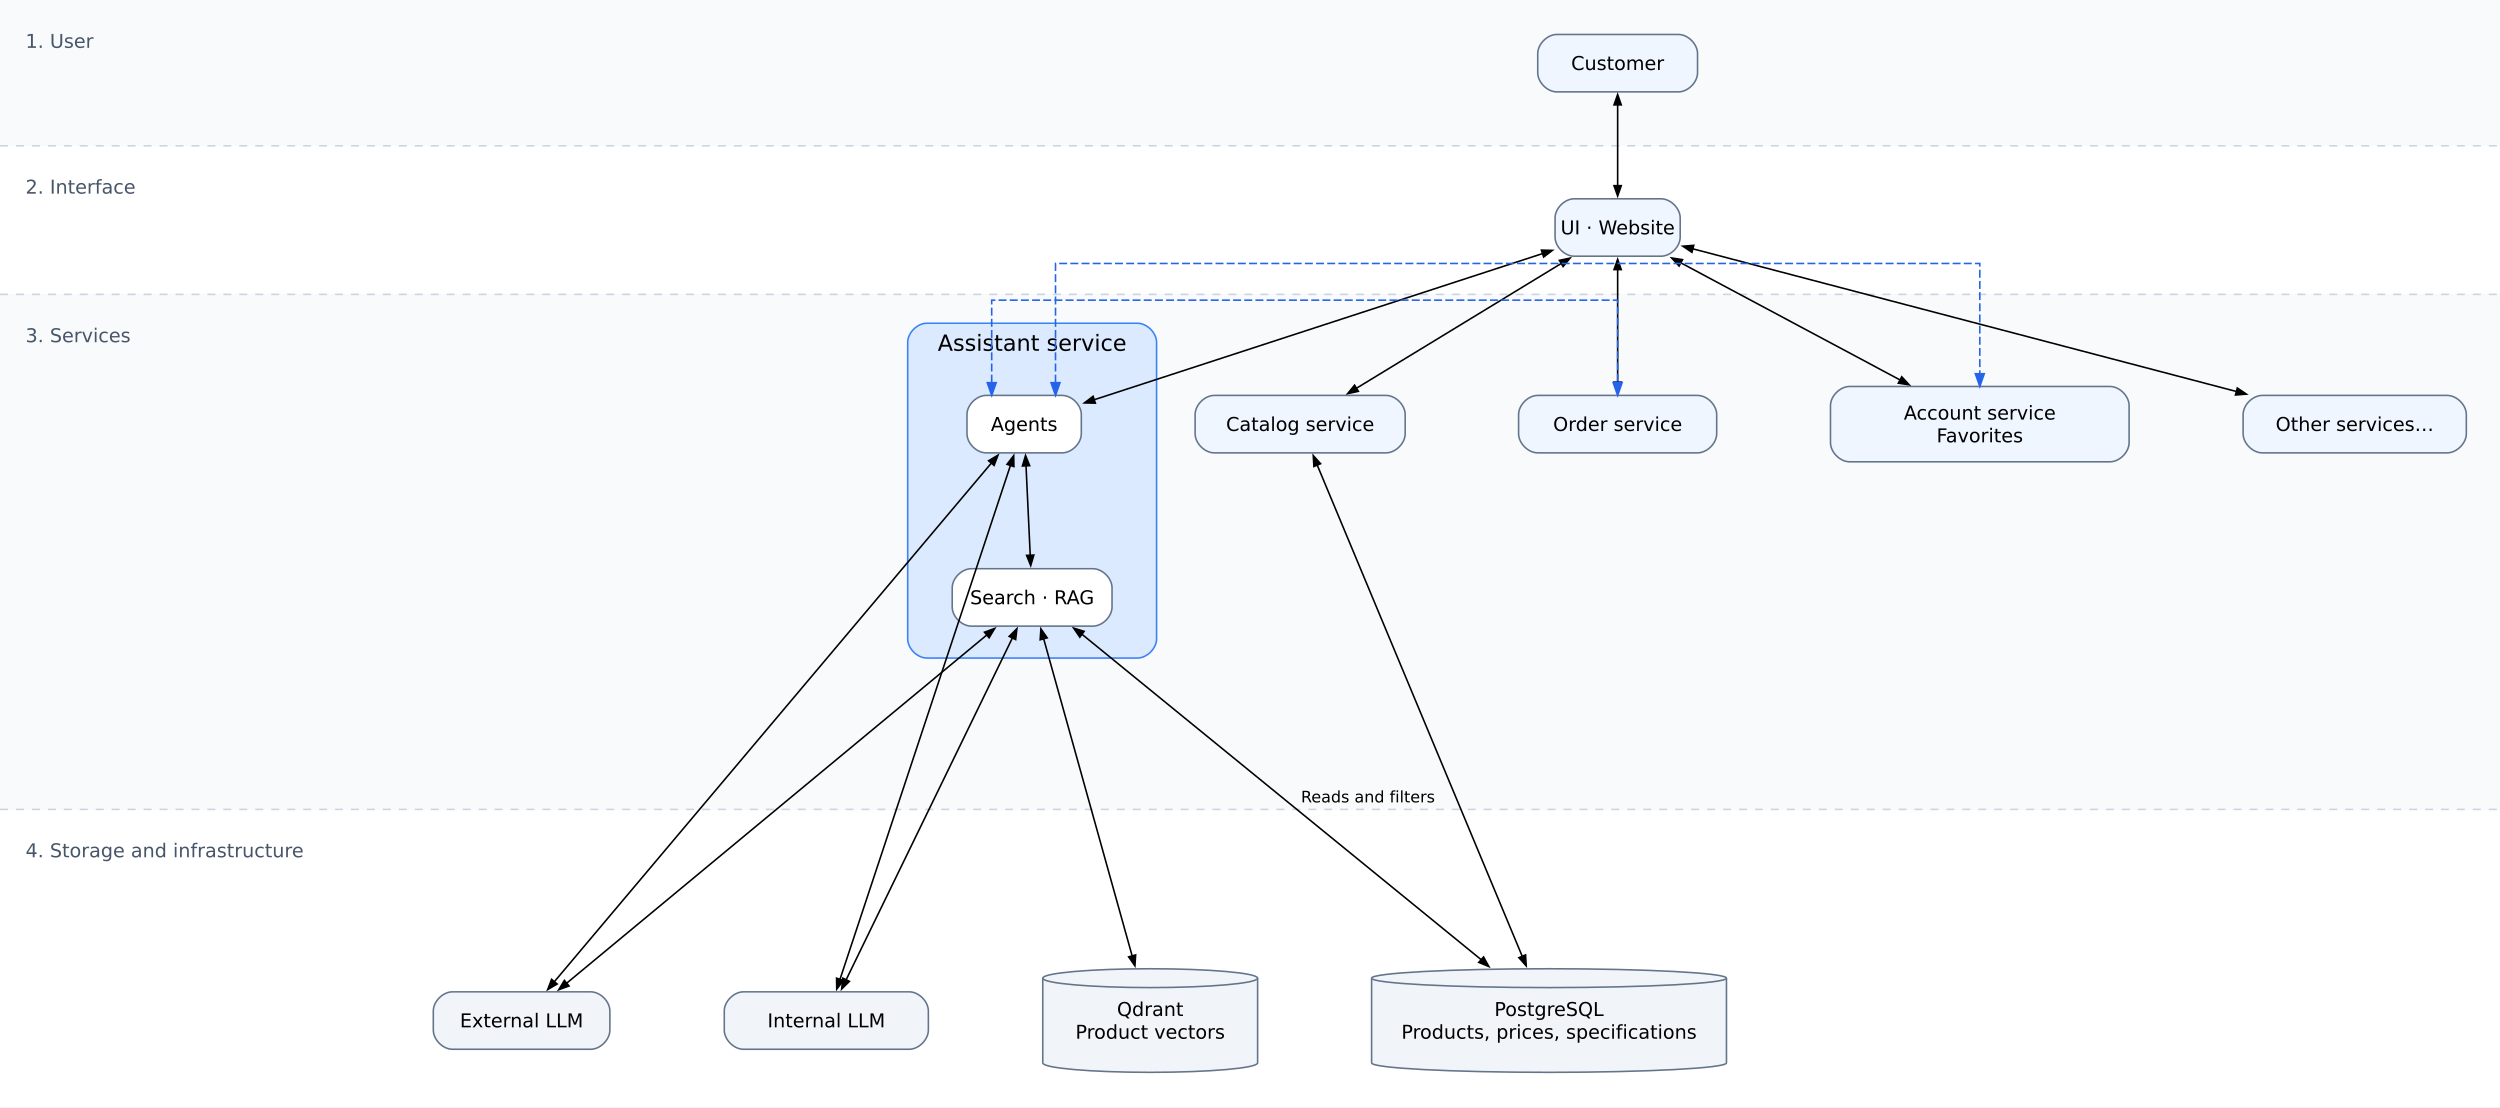
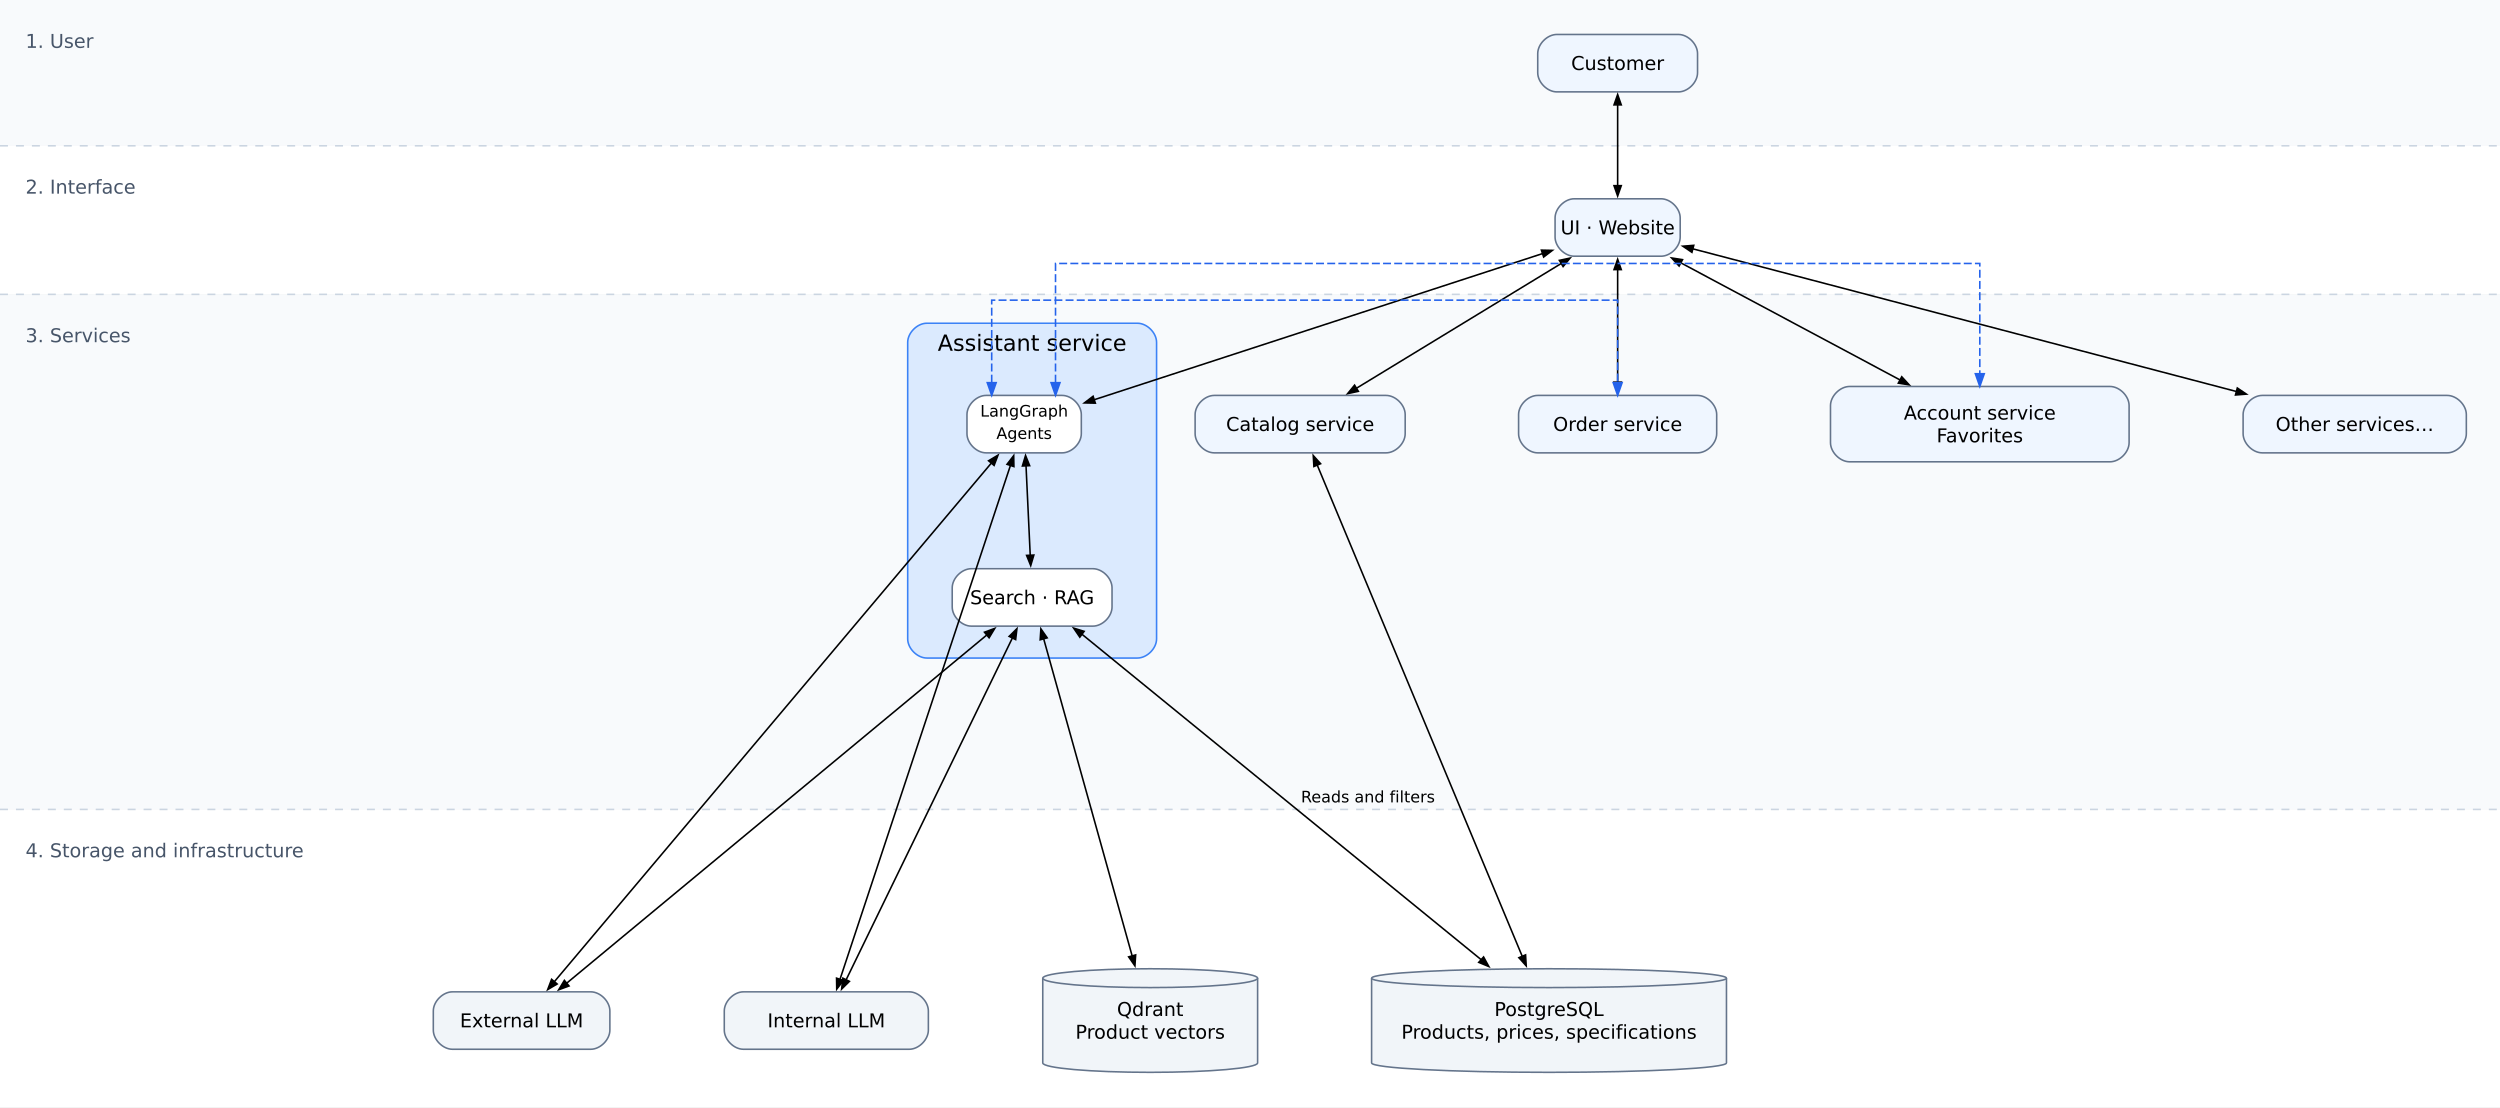
<svg xmlns="http://www.w3.org/2000/svg" width="1567.0" height="694.0" viewBox="0 0 1567.0 694.0">
  <rect x="0" y="0" width="1567.0" height="91.38" fill="#f8fafc" />
  <text x="16" y="30" font-family="DejaVu Sans" font-size="12" fill="#475569">1. User</text>
  <rect x="0" y="91.38" width="1567.0" height="93.125" fill="#ffffff" />
  <line x1="0" x2="1567.0" y1="91.38" y2="91.38" stroke="#cbd5e1" stroke-dasharray="5 5" />
  <text x="16" y="121.38" font-family="DejaVu Sans" font-size="12" fill="#475569">2. Interface</text>
  <rect x="0" y="184.505" width="1567.0" height="322.84" fill="#f8fafc" />
  <line x1="0" x2="1567.0" y1="184.505" y2="184.505" stroke="#cbd5e1" stroke-dasharray="5 5" />
  <text x="16" y="214.505" font-family="DejaVu Sans" font-size="12" fill="#475569">3. Services</text>
  <rect x="0" y="507.345" width="1567.0" height="186.655" fill="#ffffff" />
  <line x1="0" x2="1567.0" y1="507.345" y2="507.345" stroke="#cbd5e1" stroke-dasharray="5 5" />
  <text x="16" y="537.345" font-family="DejaVu Sans" font-size="12" fill="#475569">4. Storage and infrastructure</text>
  <g transform="translate(250 0)">
    <g id="graph0" class="graph" transform="scale(1 1) rotate(0) translate(21.6 672.14)">
      <g id="clust1" class="cluster">
        <path fill="#dbeafe" stroke="#3b82f6" d="M309.34,-259.68C309.34,-259.68 441.34,-259.68 441.34,-259.68 447.34,-259.68 453.34,-265.68 453.34,-271.68 453.34,-271.68 453.34,-457.54 453.34,-457.54 453.34,-463.54 447.34,-469.54 441.34,-469.54 441.34,-469.54 309.34,-469.54 309.34,-469.54 303.34,-469.54 297.34,-463.54 297.34,-457.54 297.34,-457.54 297.34,-271.68 297.34,-271.68 297.34,-265.68 303.34,-259.68 309.34,-259.68" />
        <text xml:space="preserve" text-anchor="middle" x="375.34" y="-452.24" font-family="DejaVu Sans" font-size="14.00">Assistant service</text>
      </g>
      <g id="node1" class="node">
        <path fill="#eff6ff" stroke="#64748b" d="M780.42,-650.54C780.42,-650.54 704.25,-650.54 704.25,-650.54 698.25,-650.54 692.25,-644.54 692.25,-638.54 692.25,-638.54 692.25,-626.54 692.25,-626.54 692.25,-620.54 698.25,-614.54 704.25,-614.54 704.25,-614.54 780.42,-614.54 780.42,-614.54 786.42,-614.54 792.42,-620.54 792.42,-626.54 792.42,-626.54 792.42,-638.54 792.42,-638.54 792.42,-644.54 786.42,-650.54 780.42,-650.54" />
        <text xml:space="preserve" text-anchor="middle" x="742.34" y="-628.26" font-family="DejaVu Sans" font-size="12.00">Customer</text>
      </g>
      <g id="node2" class="node">
        <path fill="#eff6ff" stroke="#64748b" d="M769.55,-547.54C769.55,-547.54 715.12,-547.54 715.12,-547.54 709.12,-547.54 703.12,-541.54 703.12,-535.54 703.12,-535.54 703.12,-523.54 703.12,-523.54 703.12,-517.54 709.12,-511.54 715.12,-511.54 715.12,-511.54 769.55,-511.54 769.55,-511.54 775.55,-511.54 781.55,-517.54 781.55,-523.54 781.55,-523.54 781.55,-535.54 781.55,-535.54 781.55,-541.54 775.55,-547.54 769.55,-547.54" />
        <text xml:space="preserve" text-anchor="middle" x="742.34" y="-525.26" font-family="DejaVu Sans" font-size="12.00">UI · Website</text>
      </g>
      <g id="edge9" class="edge">
        <path fill="none" stroke="black" d="M742.34,-606.48 L742.34,-555.43" />
        <polygon fill="#000000" stroke="#000000" points="740.06,-606.39 742.34,-612.89 744.61,-606.39 740.06,-606.39" />
        <polygon fill="#000000" stroke="#000000" points="744.61,-555.77 742.34,-549.27 740.06,-555.77 744.61,-555.77" />
      </g>
      <g id="node3" class="node">
        <path fill="white" stroke="#64748b" d="M394.17,-424.29C394.17,-424.29 346.5,-424.29 346.5,-424.29 340.5,-424.29 334.5,-418.29 334.5,-412.29 334.5,-412.29 334.5,-400.29 334.5,-400.29 334.5,-394.29 340.5,-388.29 346.5,-388.29 346.5,-388.29 394.17,-388.29 394.17,-388.29 400.17,-388.29 406.17,-394.29 406.17,-400.29 406.17,-400.29 406.17,-412.29 406.17,-412.29 406.17,-418.29 400.17,-424.29 394.17,-424.29" />
-         <text xml:space="preserve" text-anchor="middle" x="370.34" y="-402.01" font-family="DejaVu Sans" font-size="12.00">Agents</text>
+         <text xml:space="preserve" text-anchor="middle" x="370.34" y="-411" font-family="DejaVu Sans" font-size="10">LangGraph</text>
+         <text xml:space="preserve" text-anchor="middle" x="370.34" y="-397" font-family="DejaVu Sans" font-size="10">Agents</text>
      </g>
      <g id="edge10" class="edge">
        <path fill="none" stroke="black" d="M695.39,-513.24 L414.07,-421.54" />
        <polygon fill="#000000" stroke="#000000" points="694.55,-515.36 701.44,-515.21 695.96,-511.03 694.55,-515.36" />
        <polygon fill="#000000" stroke="#000000" points="414.96,-419.44 408.08,-419.59 413.55,-423.77 414.96,-419.44" />
      </g>
      <g id="node5" class="node">
        <path fill="#eff6ff" stroke="#64748b" d="M597.17,-424.29C597.17,-424.29 489.5,-424.29 489.5,-424.29 483.5,-424.29 477.5,-418.29 477.5,-412.29 477.5,-412.29 477.5,-400.29 477.5,-400.29 477.5,-394.29 483.5,-388.29 489.5,-388.29 489.5,-388.29 597.17,-388.29 597.17,-388.29 603.17,-388.29 609.17,-394.29 609.17,-400.29 609.17,-400.29 609.17,-412.29 609.17,-412.29 609.17,-418.29 603.17,-424.29 597.17,-424.29" />
        <text xml:space="preserve" text-anchor="middle" x="543.34" y="-402.01" font-family="DejaVu Sans" font-size="12.00">Catalog service</text>
      </g>
      <g id="edge11" class="edge">
        <path fill="none" stroke="black" d="M707.37,-507.23 L578.33,-428.61" />
        <polygon fill="#000000" stroke="#000000" points="705.8,-508.94 712.53,-510.38 708.16,-505.05 705.8,-508.94" />
        <polygon fill="#000000" stroke="#000000" points="579.82,-426.85 573.09,-425.41 577.45,-430.74 579.82,-426.85" />
      </g>
      <g id="node6" class="node">
        <path fill="#eff6ff" stroke="#64748b" d="M792.42,-424.29C792.42,-424.29 692.25,-424.29 692.25,-424.29 686.25,-424.29 680.25,-418.29 680.25,-412.29 680.25,-412.29 680.25,-400.29 680.25,-400.29 680.25,-394.29 686.25,-388.29 692.25,-388.29 692.25,-388.29 792.42,-388.29 792.42,-388.29 798.42,-388.29 804.42,-394.29 804.42,-400.29 804.42,-400.29 804.42,-412.29 804.42,-412.29 804.42,-418.29 798.42,-424.29 792.42,-424.29" />
        <text xml:space="preserve" text-anchor="middle" x="742.34" y="-402.01" font-family="DejaVu Sans" font-size="12.00">Order service</text>
      </g>
      <g id="edge12" class="edge">
        <path fill="none" stroke="black" d="M742.34,-503.33 L742.34,-432.41" />
        <polygon fill="#000000" stroke="#000000" points="740.06,-503.15 742.34,-509.65 744.61,-503.15 740.06,-503.15" />
        <polygon fill="#000000" stroke="#000000" points="744.61,-432.64 742.34,-426.14 740.06,-432.64 744.61,-432.64" />
      </g>
      <g id="node7" class="node">
        <path fill="#eff6ff" stroke="#64748b" d="M1050.92,-429.9C1050.92,-429.9 887.75,-429.9 887.75,-429.9 881.75,-429.9 875.75,-423.9 875.75,-417.9 875.75,-417.9 875.75,-394.68 875.75,-394.68 875.75,-388.68 881.75,-382.68 887.75,-382.68 887.75,-382.68 1050.92,-382.68 1050.92,-382.68 1056.92,-382.68 1062.92,-388.68 1062.92,-394.68 1062.92,-394.68 1062.92,-417.9 1062.92,-417.9 1062.92,-423.9 1056.92,-429.9 1050.92,-429.9" />
        <text xml:space="preserve" text-anchor="middle" x="969.34" y="-409.14" font-family="DejaVu Sans" font-size="12.00">Account service</text>
        <text xml:space="preserve" text-anchor="middle" x="969.34" y="-394.89" font-family="DejaVu Sans" font-size="12.00">Favorites</text>
      </g>
      <g id="edge13" class="edge">
        <path fill="none" stroke="black" d="M781.89,-507.41 L919.4,-433.96" />
        <polygon fill="#000000" stroke="#000000" points="780.86,-505.38 776.19,-510.45 783,-509.4 780.86,-505.38" />
        <polygon fill="#000000" stroke="#000000" points="920.41,-436 925.07,-430.93 918.26,-431.99 920.41,-436" />
      </g>
      <g id="node8" class="node">
        <path fill="#eff6ff" stroke="#64748b" d="M1262.3,-424.29C1262.3,-424.29 1146.38,-424.29 1146.38,-424.29 1140.38,-424.29 1134.38,-418.29 1134.38,-412.29 1134.38,-412.29 1134.38,-400.29 1134.38,-400.29 1134.38,-394.29 1140.38,-388.29 1146.38,-388.29 1146.38,-388.29 1262.3,-388.29 1262.3,-388.29 1268.3,-388.29 1274.3,-394.29 1274.3,-400.29 1274.3,-400.29 1274.3,-412.29 1274.3,-412.29 1274.3,-418.29 1268.3,-424.29 1262.3,-424.29" />
        <text xml:space="preserve" text-anchor="middle" x="1204.34" y="-402.01" font-family="DejaVu Sans" font-size="12.00">Other services…</text>
      </g>
      <g id="edge14" class="edge">
        <path fill="none" stroke="black" d="M789.44,-516.18 L1130.28,-426.72" />
        <polygon fill="#000000" stroke="#000000" points="788.9,-513.97 783.19,-517.82 790.05,-518.37 788.9,-513.97" />
        <polygon fill="#000000" stroke="#000000" points="1130.75,-428.95 1136.45,-425.1 1129.59,-424.55 1130.75,-428.95" />
      </g>
      <g id="node4" class="node">
        <path fill="white" stroke="#64748b" d="M413.42,-315.68C413.42,-315.68 337.25,-315.68 337.25,-315.68 331.25,-315.68 325.25,-309.68 325.25,-303.68 325.25,-303.68 325.25,-291.68 325.25,-291.68 325.25,-285.68 331.25,-279.68 337.25,-279.68 337.25,-279.68 413.42,-279.68 413.42,-279.68 419.42,-279.68 425.42,-285.68 425.42,-291.68 425.42,-291.68 425.42,-303.68 425.42,-303.68 425.42,-309.68 419.42,-315.68 413.42,-315.68" />
        <text xml:space="preserve" text-anchor="middle" x="375.34" y="-293.4" font-family="DejaVu Sans" font-size="12.00">Search · RAG</text>
      </g>
      <g id="edge1" class="edge">
        <path fill="none" stroke="black" d="M371.51,-380.2 L374.15,-323.99" />
        <polygon fill="#000000" stroke="#000000" points="369.24,-380.05 371.21,-386.65 373.79,-380.26 369.24,-380.05" />
        <polygon fill="#000000" stroke="#000000" points="376.41,-324.23 374.45,-317.63 371.87,-324.02 376.41,-324.23" />
      </g>
      <g id="edge15" class="edge">
        <path fill="none" stroke="#2563eb" d="M350,-432.29 L350,-484 L742.34,-484 L742.34,-432.29" stroke-dasharray="5,2" />
        <polygon fill="#2563eb" stroke="#2563eb" points="350,-424.29 347.2,-432.29 352.8,-432.29" />
        <polygon fill="#2563eb" stroke="#2563eb" points="742.34,-424.29 739.54,-432.29 745.14,-432.29" />
      </g>
      <g id="edge16" class="edge">
        <path fill="none" stroke="#2563eb" d="M390,-432.29 L390,-507 L969.34,-507 L969.34,-437.9" stroke-dasharray="5,2" />
        <polygon fill="#2563eb" stroke="#2563eb" points="390,-424.29 387.2,-432.29 392.8,-432.29" />
        <polygon fill="#2563eb" stroke="#2563eb" points="969.34,-429.9 966.54,-437.9 972.14,-437.9" />
      </g>
      <g id="node9" class="node">
        <path fill="#f1f5f9" stroke="#64748b" d="M98.67,-50.46C98.67,-50.46 12,-50.46 12,-50.46 6,-50.46 0,-44.46 0,-38.46 0,-38.46 0,-26.46 0,-26.46 0,-20.46 6,-14.46 12,-14.46 12,-14.46 98.67,-14.46 98.67,-14.46 104.67,-14.46 110.67,-20.46 110.67,-26.46 110.67,-26.46 110.67,-38.46 110.67,-38.46 110.67,-44.46 104.67,-50.46 98.67,-50.46" />
        <text xml:space="preserve" text-anchor="middle" x="55.34" y="-28.19" font-family="DejaVu Sans" font-size="12.00">External LLM</text>
      </g>
      <g id="edge17" class="edge">
        <path fill="none" stroke="black" d="M349.92,-382.05 L75.57,-56.47" />
        <polygon fill="#000000" stroke="#000000" points="348.03,-383.34 353.95,-386.85 351.5,-380.41 348.03,-383.34" />
        <polygon fill="#000000" stroke="#000000" points="77.62,-55.37 71.69,-51.87 74.14,-58.31 77.62,-55.37" />
      </g>
      <g id="node10" class="node">
        <path fill="#f1f5f9" stroke="#64748b" d="M298.3,-50.46C298.3,-50.46 194.38,-50.46 194.38,-50.46 188.38,-50.46 182.38,-44.46 182.38,-38.46 182.38,-38.46 182.38,-26.46 182.38,-26.46 182.38,-20.46 188.38,-14.46 194.38,-14.46 194.38,-14.46 298.3,-14.46 298.3,-14.46 304.3,-14.46 310.3,-20.46 310.3,-26.46 310.3,-26.46 310.3,-38.46 310.3,-38.46 310.3,-44.46 304.3,-50.46 298.3,-50.46" />
        <text xml:space="preserve" text-anchor="middle" x="246.34" y="-28.19" font-family="DejaVu Sans" font-size="12.00">Internal LLM</text>
      </g>
      <g id="edge18" class="edge">
        <path fill="none" stroke="black" d="M361.87,-380.78 L254.83,-58.08" />
        <polygon fill="#000000" stroke="#000000" points="359.59,-381.11 363.79,-386.57 363.91,-379.68 359.59,-381.11" />
        <polygon fill="#000000" stroke="#000000" points="257.07,-57.6 252.86,-52.15 252.75,-59.03 257.07,-57.6" />
      </g>
      <g id="edge19" class="edge">
        <path fill="none" stroke="black" d="M346.92,-274.13 L83.37,-55.7" />
        <polygon fill="#000000" stroke="#000000" points="345.47,-275.88 351.92,-278.27 348.37,-272.37 345.47,-275.88" />
        <polygon fill="#000000" stroke="#000000" points="85.06,-54.14 78.6,-51.75 82.15,-57.65 85.06,-54.14" />
      </g>
      <g id="edge20" class="edge">
        <path fill="none" stroke="black" d="M363.05,-272.43 L258.67,-57.83" />
        <polygon fill="#000000" stroke="#000000" points="360.92,-273.24 365.81,-278.09 365.01,-271.25 360.92,-273.24" />
        <polygon fill="#000000" stroke="#000000" points="260.81,-57.03 255.93,-52.18 256.72,-59.02 260.81,-57.03" />
      </g>
      <g id="node11" class="node">
        <path fill="#f1f5f9" stroke="#64748b" d="M516.67,-59.02C516.67,-62.28 486.49,-64.93 449.34,-64.93 412.18,-64.93 382,-62.28 382,-59.02 382,-59.02 382,-5.9 382,-5.9 382,-2.65 412.18,0 449.34,0 486.49,0 516.67,-2.65 516.67,-5.9 516.67,-5.9 516.67,-59.02 516.67,-59.02" />
        <path fill="none" stroke="#64748b" d="M516.67,-59.02C516.67,-55.77 486.49,-53.12 449.34,-53.12 412.18,-53.12 382,-55.77 382,-59.02" />
        <text xml:space="preserve" text-anchor="middle" x="449.34" y="-35.31" font-family="DejaVu Sans" font-size="12.00">Qdrant</text>
        <text xml:space="preserve" text-anchor="middle" x="449.34" y="-21.06" font-family="DejaVu Sans" font-size="12.00">Product vectors</text>
      </g>
      <g id="edge21" class="edge">
        <path fill="none" stroke="black" d="M382.53,-271.89 L438.09,-72.77" />
        <polygon fill="#000000" stroke="#000000" points="380.38,-271.12 380.83,-277.99 384.77,-272.34 380.38,-271.12" />
        <polygon fill="#000000" stroke="#000000" points="440.22,-73.6 439.77,-66.73 435.84,-72.38 440.22,-73.6" />
      </g>
      <g id="node12" class="node">
        <path fill="#f1f5f9" stroke="#64748b" d="M810.55,-59.02C810.55,-62.28 760.7,-64.93 699.34,-64.93 637.97,-64.93 588.12,-62.28 588.12,-59.02 588.12,-59.02 588.12,-5.9 588.12,-5.9 588.12,-2.65 637.97,0 699.34,0 760.7,0 810.55,-2.65 810.55,-5.9 810.55,-5.9 810.55,-59.02 810.55,-59.02" />
        <path fill="none" stroke="#64748b" d="M810.55,-59.02C810.55,-55.77 760.7,-53.12 699.34,-53.12 637.97,-53.12 588.12,-55.77 588.12,-59.02" />
        <text xml:space="preserve" text-anchor="middle" x="699.34" y="-35.31" font-family="DejaVu Sans" font-size="12.00">PostgreSQL</text>
        <text xml:space="preserve" text-anchor="middle" x="699.34" y="-21.06" font-family="DejaVu Sans" font-size="12.00">Products, prices, specifications</text>
      </g>
      <g id="edge22" class="edge">
        <path fill="none" stroke="black" d="M406.49,-274.65 L656.99,-70.45" />
        <polygon fill="#000000" stroke="#000000" points="405.23,-272.75 401.36,-278.44 407.93,-276.41 405.23,-272.75" />
        <polygon fill="#000000" stroke="#000000" points="658.31,-72.32 661.63,-66.29 655.27,-68.93 658.31,-72.32" />
        <text xml:space="preserve" text-anchor="middle" x="585.84" y="-169.18" font-family="DejaVu Sans" font-size="10.00">Reads and filters</text>
      </g>
      <g id="edge23" class="edge">
        <path fill="none" stroke="black" d="M553.93,-380.89 L682.62,-72.53" />
        <polygon fill="#000000" stroke="#000000" points="551.95,-379.73 551.55,-386.61 556.15,-381.48 551.95,-379.73" />
        <polygon fill="#000000" stroke="#000000" points="684.63,-73.62 685.03,-66.74 680.43,-71.86 684.63,-73.62" />
      </g>
    </g>
  </g>
</svg>
